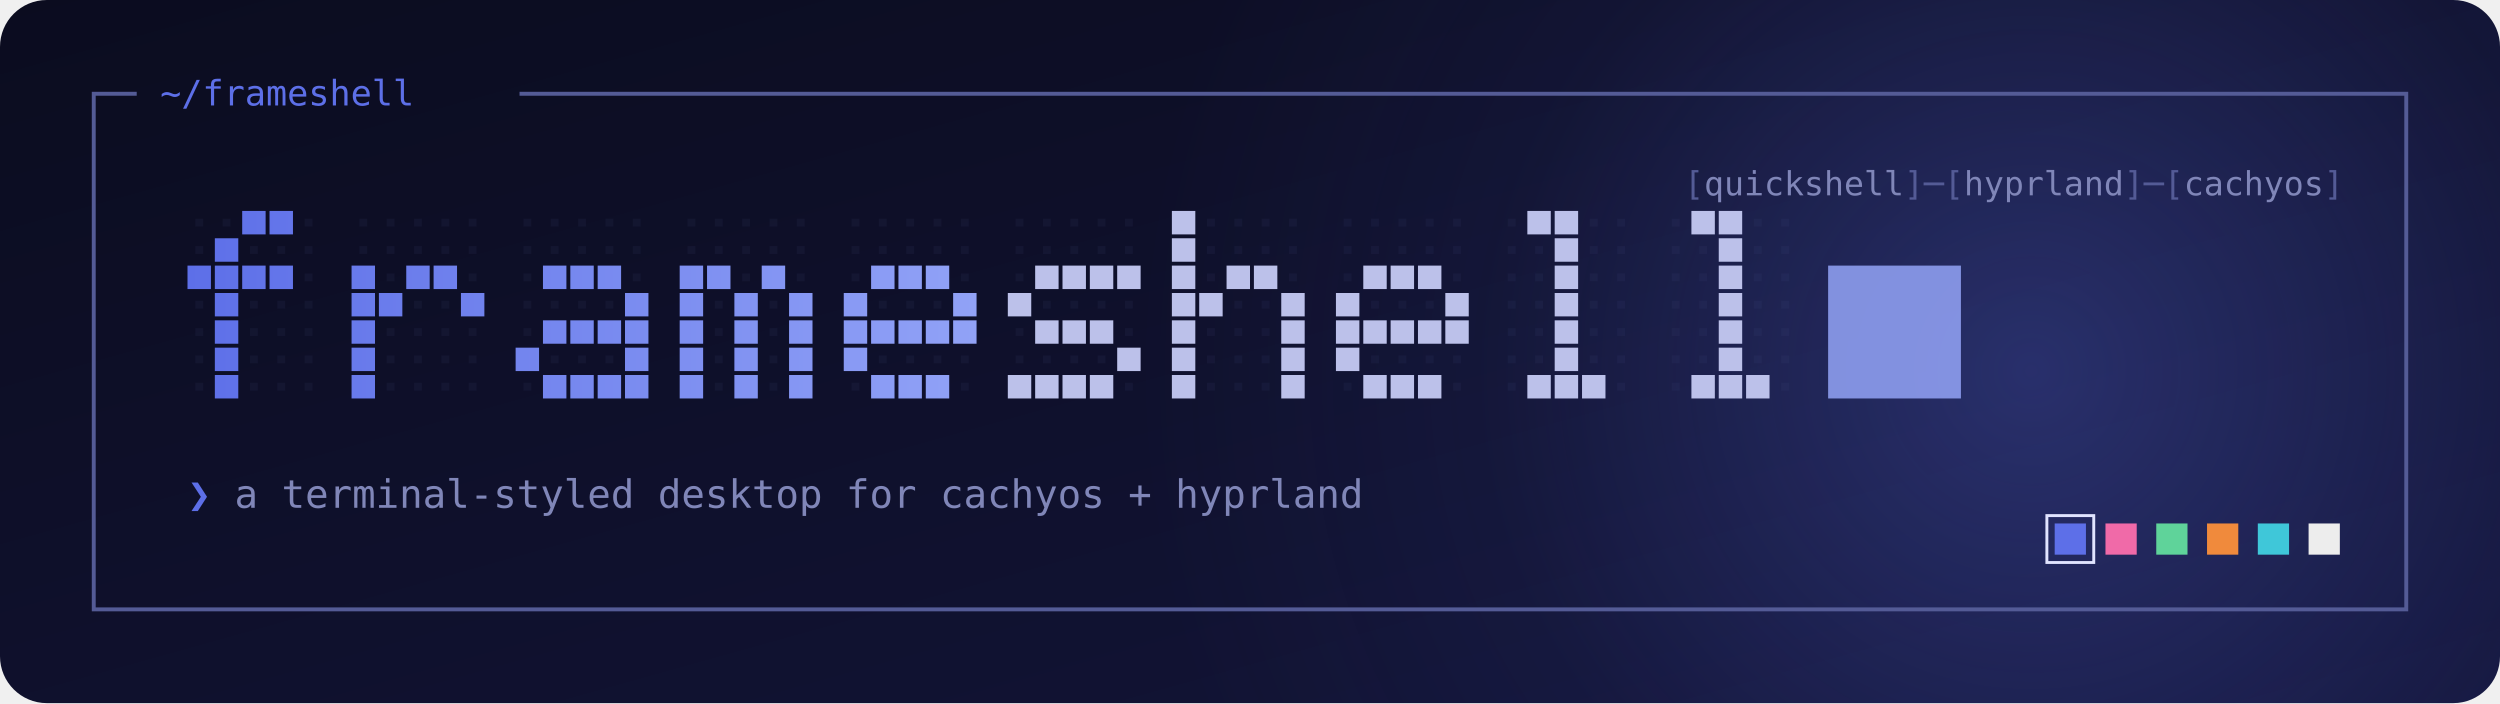
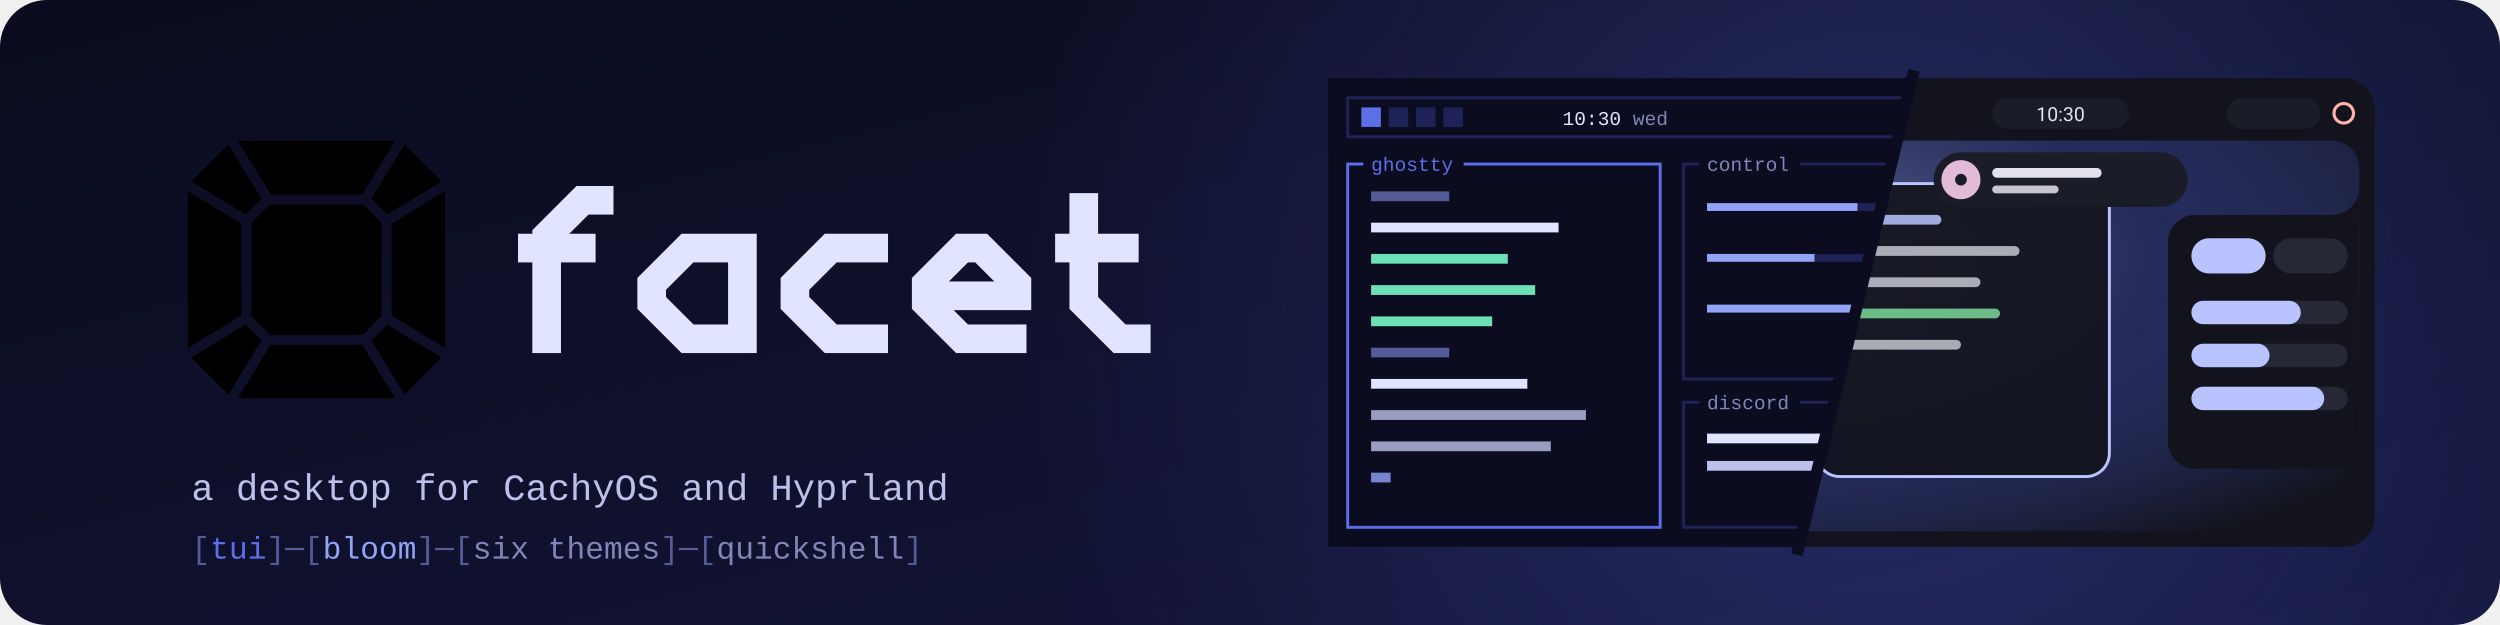
- <svg xmlns="http://www.w3.org/2000/svg" viewBox="0 0 1280 360" width="1280" height="360" role="img" aria-labelledby="t">
-   <style>@keyframes blink{0%,49%{opacity:1}50%,100%{opacity:0}}.cursor{animation:blink 1.1s steps(1) infinite}</style>
+ <svg xmlns="http://www.w3.org/2000/svg" viewBox="0 0 1280 320" width="1280" height="320" role="img" aria-labelledby="t">
+   <style>text{font-family:ui-monospace, 'JetBrains Mono', SFMono-Regular, Menlo, Consolas, 'Liberation Mono', monospace}.sans{font-family:Rubik, ui-sans-serif, system-ui, -apple-system, 'Segoe UI', Roboto, sans-serif}@keyframes m-secondary{0.00%{fill:#93a4f7}14.17%{fill:#93a4f7}16.67%{fill:#f7a8cb}30.83%{fill:#f7a8cb}33.33%{fill:#a3e8c4}47.50%{fill:#a3e8c4}50.00%{fill:#f7bd8a}64.17%{fill:#f7bd8a}66.67%{fill:#93e3ee}80.83%{fill:#93e3ee}83.33%{fill:#a8a8a8}97.50%{fill:#a8a8a8}100%{fill:#93a4f7}}.m-secondary{animation:m-secondary 18s infinite}@keyframes m-primary{0.00%{fill:#5d6fe8}14.17%{fill:#5d6fe8}16.67%{fill:#f06aa8}30.83%{fill:#f06aa8}33.33%{fill:#5fd39a}47.50%{fill:#5fd39a}50.00%{fill:#f08a3c}64.17%{fill:#f08a3c}66.67%{fill:#3fc7d9}80.83%{fill:#3fc7d9}83.33%{fill:#ededed}97.50%{fill:#ededed}100%{fill:#5d6fe8}}.m-primary{animation:m-primary 18s infinite}@keyframes m-shadow{0.00%{fill:#3f4bb8}14.17%{fill:#3f4bb8}16.67%{fill:#a8326e}30.83%{fill:#a8326e}33.33%{fill:#2f7a52}47.50%{fill:#2f7a52}50.00%{fill:#a3501f}64.17%{fill:#a3501f}66.67%{fill:#1f7a8c}80.83%{fill:#1f7a8c}83.33%{fill:#4d4d4d}97.50%{fill:#4d4d4d}100%{fill:#3f4bb8}}.m-shadow{animation:m-shadow 18s infinite}@keyframes m-accent{0.00%{fill:#a48cf2}14.17%{fill:#a48cf2}16.67%{fill:#c79bf2}30.83%{fill:#c79bf2}33.33%{fill:#d8e88a}47.50%{fill:#d8e88a}50.00%{fill:#e8789a}64.17%{fill:#e8789a}66.67%{fill:#7aa2f7}80.83%{fill:#7aa2f7}83.33%{fill:#cfcfcf}97.50%{fill:#cfcfcf}100%{fill:#a48cf2}}.m-accent{animation:m-accent 18s infinite}@keyframes m-text{0.00%{fill:#e1e4ff}14.17%{fill:#e1e4ff}16.67%{fill:#fbe6f0}30.83%{fill:#fbe6f0}33.33%{fill:#e3f5ea}47.50%{fill:#e3f5ea}50.00%{fill:#fbeadc}64.17%{fill:#fbeadc}66.67%{fill:#dff6fa}80.83%{fill:#dff6fa}83.33%{fill:#f5f5f5}97.50%{fill:#f5f5f5}100%{fill:#e1e4ff}}.m-text{animation:m-text 18s infinite}</style>
  <defs>
    <linearGradient id="bg" x1="0" y1="0" x2="1" y2="1">
      <stop offset="0" stop-color="#0b0c1f" />
      <stop offset="1" stop-color="#13153a" />
    </linearGradient>
-     <radialGradient id="gl" cx="1040" cy="190" r="460" gradientUnits="userSpaceOnUse">
-       <stop offset="0" stop-color="#5d6fe8" stop-opacity="0.32" />
-       <stop offset="0.6" stop-color="#5d6fe8" stop-opacity="0.06" />
+     <radialGradient id="gl" cx="960" cy="160" r="440" gradientUnits="userSpaceOnUse">
+       <stop offset="0" stop-color="#5d6fe8" stop-opacity="0.28" />
      <stop offset="1" stop-color="#5d6fe8" stop-opacity="0" />
    </radialGradient>
-     <linearGradient id="wm" x1="96" y1="0" x2="516" y2="0" gradientUnits="userSpaceOnUse">
-       <stop offset="0" stop-color="#5d6fe8" />
-       <stop offset="1" stop-color="#93a4f7" />
-     </linearGradient>
+     <radialGradient id="wall" cx="0.3" cy="0.3" r="0.9">
+       <stop offset="0" stop-color="#b9c3ff" stop-opacity="0.55" />
+       <stop offset="0.55" stop-color="#38449a" stop-opacity="0.5" />
+       <stop offset="1" stop-color="#12131c" />
+     </radialGradient>
    <clipPath id="cl">
-       <rect width="1280" height="360" rx="24" />
+       <rect width="1280" height="320" rx="24" />
    </clipPath>
+     <clipPath id="half-t">
+       <path d="M680 40H980L920 280H680Z" />
+     </clipPath>
+     <clipPath id="half-b">
+       <path d="M980 40H1216V280H920Z" />
+     </clipPath>
+     <mask id="mk" maskUnits="userSpaceOnUse" x="76" y="76" width="360" height="360">
+       <path d="M138 76L374 76L436 138L436 374L374 436L138 436L76 374L76 138Z" fill="#fff" />
+       <path d="M188 158L324 158L354 188L354 324L324 354L188 354L158 324L158 188ZM138 76L188 158M374 76L324 158M436 138L354 188M436 374L354 324M374 436L324 354M138 436L188 354M76 374L158 324M76 138L158 188" fill="none" stroke="#000" stroke-width="14" />
+     </mask>
  </defs>
  <g clip-path="url(#cl)">
-     <rect width="1280" height="360" fill="url(#bg)" />
-     <rect width="1280" height="360" fill="url(#gl)" />
-     <g stroke="#545b96" stroke-width="2" fill="none">
-       <path d="M70 48H48V312H1232V48H266" />
+     <rect width="1280" height="320" fill="url(#bg)" />
+     <rect width="1280" height="320" fill="url(#gl)" />
+     <g transform="translate(96 72) scale(0.3667) translate(-76 -76)">
+       <g mask="url(#mk)">
+         <path d="M138 76L374 76L324 158L188 158Z" class="m-secondary" />
+         <path d="M374 76L436 138L354 188L324 158Z" class="m-secondary" />
+         <path d="M436 138L436 374L354 324L354 188Z" class="m-primary" />
+         <path d="M436 374L374 436L324 354L354 324Z" class="m-shadow" />
+         <path d="M374 436L138 436L188 354L324 354Z" class="m-shadow" />
+         <path d="M138 436L76 374L158 324L188 354Z" class="m-primary" />
+         <path d="M76 374L76 138L158 188L158 324Z" class="m-accent" />
+         <path d="M76 138L138 76L188 158L158 188Z" class="m-text" />
+         <path d="M188 158L324 158L354 188L354 324L324 354L188 354L158 324L158 188Z" class="m-primary" />
+       </g>
    </g>
-     <text x="82" y="54" font-family="JetBrains Mono, ui-monospace, Menlo, Consolas, monospace" font-size="18" fill="#5d6fe8">~/frameshell</text>
-     <text x="1200" y="100" text-anchor="end" font-family="JetBrains Mono, ui-monospace, Menlo, Consolas, monospace" font-size="17" fill="#545b96">[<tspan fill="#8086b8">quickshell</tspan>]─[<tspan fill="#8086b8">hyprland</tspan>]─[<tspan fill="#8086b8">cachyos</tspan>]</text>
-     <rect x="100" y="112" width="4" height="4" fill="#545b96" fill-opacity="0.09" />
-     <rect x="114" y="112" width="4" height="4" fill="#545b96" fill-opacity="0.09" />
-     <rect x="124" y="108" width="12" height="12" fill="url(#wm)" />
-     <rect x="138" y="108" width="12" height="12" fill="url(#wm)" />
-     <rect x="156" y="112" width="4" height="4" fill="#545b96" fill-opacity="0.09" />
-     <rect x="100" y="126" width="4" height="4" fill="#545b96" fill-opacity="0.09" />
-     <rect x="110" y="122" width="12" height="12" fill="url(#wm)" />
-     <rect x="128" y="126" width="4" height="4" fill="#545b96" fill-opacity="0.09" />
-     <rect x="142" y="126" width="4" height="4" fill="#545b96" fill-opacity="0.09" />
-     <rect x="156" y="126" width="4" height="4" fill="#545b96" fill-opacity="0.09" />
-     <rect x="96" y="136" width="12" height="12" fill="url(#wm)" />
-     <rect x="110" y="136" width="12" height="12" fill="url(#wm)" />
-     <rect x="124" y="136" width="12" height="12" fill="url(#wm)" />
-     <rect x="138" y="136" width="12" height="12" fill="url(#wm)" />
-     <rect x="156" y="140" width="4" height="4" fill="#545b96" fill-opacity="0.09" />
-     <rect x="100" y="154" width="4" height="4" fill="#545b96" fill-opacity="0.09" />
-     <rect x="110" y="150" width="12" height="12" fill="url(#wm)" />
-     <rect x="128" y="154" width="4" height="4" fill="#545b96" fill-opacity="0.09" />
-     <rect x="142" y="154" width="4" height="4" fill="#545b96" fill-opacity="0.09" />
-     <rect x="156" y="154" width="4" height="4" fill="#545b96" fill-opacity="0.09" />
-     <rect x="100" y="168" width="4" height="4" fill="#545b96" fill-opacity="0.09" />
-     <rect x="110" y="164" width="12" height="12" fill="url(#wm)" />
-     <rect x="128" y="168" width="4" height="4" fill="#545b96" fill-opacity="0.09" />
-     <rect x="142" y="168" width="4" height="4" fill="#545b96" fill-opacity="0.09" />
-     <rect x="156" y="168" width="4" height="4" fill="#545b96" fill-opacity="0.09" />
-     <rect x="100" y="182" width="4" height="4" fill="#545b96" fill-opacity="0.09" />
-     <rect x="110" y="178" width="12" height="12" fill="url(#wm)" />
-     <rect x="128" y="182" width="4" height="4" fill="#545b96" fill-opacity="0.09" />
-     <rect x="142" y="182" width="4" height="4" fill="#545b96" fill-opacity="0.09" />
-     <rect x="156" y="182" width="4" height="4" fill="#545b96" fill-opacity="0.09" />
-     <rect x="100" y="196" width="4" height="4" fill="#545b96" fill-opacity="0.09" />
-     <rect x="110" y="192" width="12" height="12" fill="url(#wm)" />
-     <rect x="128" y="196" width="4" height="4" fill="#545b96" fill-opacity="0.09" />
-     <rect x="142" y="196" width="4" height="4" fill="#545b96" fill-opacity="0.09" />
-     <rect x="156" y="196" width="4" height="4" fill="#545b96" fill-opacity="0.09" />
-     <rect x="184" y="112" width="4" height="4" fill="#545b96" fill-opacity="0.09" />
-     <rect x="198" y="112" width="4" height="4" fill="#545b96" fill-opacity="0.09" />
-     <rect x="212" y="112" width="4" height="4" fill="#545b96" fill-opacity="0.09" />
-     <rect x="226" y="112" width="4" height="4" fill="#545b96" fill-opacity="0.09" />
-     <rect x="240" y="112" width="4" height="4" fill="#545b96" fill-opacity="0.09" />
-     <rect x="184" y="126" width="4" height="4" fill="#545b96" fill-opacity="0.09" />
-     <rect x="198" y="126" width="4" height="4" fill="#545b96" fill-opacity="0.09" />
-     <rect x="212" y="126" width="4" height="4" fill="#545b96" fill-opacity="0.09" />
-     <rect x="226" y="126" width="4" height="4" fill="#545b96" fill-opacity="0.09" />
-     <rect x="240" y="126" width="4" height="4" fill="#545b96" fill-opacity="0.09" />
-     <rect x="180" y="136" width="12" height="12" fill="url(#wm)" />
-     <rect x="198" y="140" width="4" height="4" fill="#545b96" fill-opacity="0.09" />
-     <rect x="208" y="136" width="12" height="12" fill="url(#wm)" />
-     <rect x="222" y="136" width="12" height="12" fill="url(#wm)" />
-     <rect x="240" y="140" width="4" height="4" fill="#545b96" fill-opacity="0.09" />
-     <rect x="180" y="150" width="12" height="12" fill="url(#wm)" />
-     <rect x="194" y="150" width="12" height="12" fill="url(#wm)" />
-     <rect x="212" y="154" width="4" height="4" fill="#545b96" fill-opacity="0.09" />
-     <rect x="226" y="154" width="4" height="4" fill="#545b96" fill-opacity="0.09" />
-     <rect x="236" y="150" width="12" height="12" fill="url(#wm)" />
-     <rect x="180" y="164" width="12" height="12" fill="url(#wm)" />
-     <rect x="198" y="168" width="4" height="4" fill="#545b96" fill-opacity="0.09" />
-     <rect x="212" y="168" width="4" height="4" fill="#545b96" fill-opacity="0.09" />
-     <rect x="226" y="168" width="4" height="4" fill="#545b96" fill-opacity="0.09" />
-     <rect x="240" y="168" width="4" height="4" fill="#545b96" fill-opacity="0.09" />
-     <rect x="180" y="178" width="12" height="12" fill="url(#wm)" />
-     <rect x="198" y="182" width="4" height="4" fill="#545b96" fill-opacity="0.09" />
-     <rect x="212" y="182" width="4" height="4" fill="#545b96" fill-opacity="0.09" />
-     <rect x="226" y="182" width="4" height="4" fill="#545b96" fill-opacity="0.09" />
-     <rect x="240" y="182" width="4" height="4" fill="#545b96" fill-opacity="0.09" />
-     <rect x="180" y="192" width="12" height="12" fill="url(#wm)" />
-     <rect x="198" y="196" width="4" height="4" fill="#545b96" fill-opacity="0.09" />
-     <rect x="212" y="196" width="4" height="4" fill="#545b96" fill-opacity="0.09" />
-     <rect x="226" y="196" width="4" height="4" fill="#545b96" fill-opacity="0.09" />
-     <rect x="240" y="196" width="4" height="4" fill="#545b96" fill-opacity="0.09" />
-     <rect x="268" y="112" width="4" height="4" fill="#545b96" fill-opacity="0.09" />
-     <rect x="282" y="112" width="4" height="4" fill="#545b96" fill-opacity="0.09" />
-     <rect x="296" y="112" width="4" height="4" fill="#545b96" fill-opacity="0.09" />
-     <rect x="310" y="112" width="4" height="4" fill="#545b96" fill-opacity="0.09" />
-     <rect x="324" y="112" width="4" height="4" fill="#545b96" fill-opacity="0.09" />
-     <rect x="268" y="126" width="4" height="4" fill="#545b96" fill-opacity="0.09" />
-     <rect x="282" y="126" width="4" height="4" fill="#545b96" fill-opacity="0.09" />
-     <rect x="296" y="126" width="4" height="4" fill="#545b96" fill-opacity="0.09" />
-     <rect x="310" y="126" width="4" height="4" fill="#545b96" fill-opacity="0.09" />
-     <rect x="324" y="126" width="4" height="4" fill="#545b96" fill-opacity="0.09" />
-     <rect x="268" y="140" width="4" height="4" fill="#545b96" fill-opacity="0.09" />
-     <rect x="278" y="136" width="12" height="12" fill="url(#wm)" />
-     <rect x="292" y="136" width="12" height="12" fill="url(#wm)" />
-     <rect x="306" y="136" width="12" height="12" fill="url(#wm)" />
-     <rect x="324" y="140" width="4" height="4" fill="#545b96" fill-opacity="0.09" />
-     <rect x="268" y="154" width="4" height="4" fill="#545b96" fill-opacity="0.09" />
-     <rect x="282" y="154" width="4" height="4" fill="#545b96" fill-opacity="0.09" />
-     <rect x="296" y="154" width="4" height="4" fill="#545b96" fill-opacity="0.09" />
-     <rect x="310" y="154" width="4" height="4" fill="#545b96" fill-opacity="0.09" />
-     <rect x="320" y="150" width="12" height="12" fill="url(#wm)" />
-     <rect x="268" y="168" width="4" height="4" fill="#545b96" fill-opacity="0.09" />
-     <rect x="278" y="164" width="12" height="12" fill="url(#wm)" />
-     <rect x="292" y="164" width="12" height="12" fill="url(#wm)" />
-     <rect x="306" y="164" width="12" height="12" fill="url(#wm)" />
-     <rect x="320" y="164" width="12" height="12" fill="url(#wm)" />
-     <rect x="264" y="178" width="12" height="12" fill="url(#wm)" />
-     <rect x="282" y="182" width="4" height="4" fill="#545b96" fill-opacity="0.09" />
-     <rect x="296" y="182" width="4" height="4" fill="#545b96" fill-opacity="0.09" />
-     <rect x="310" y="182" width="4" height="4" fill="#545b96" fill-opacity="0.09" />
-     <rect x="320" y="178" width="12" height="12" fill="url(#wm)" />
-     <rect x="268" y="196" width="4" height="4" fill="#545b96" fill-opacity="0.09" />
-     <rect x="278" y="192" width="12" height="12" fill="url(#wm)" />
-     <rect x="292" y="192" width="12" height="12" fill="url(#wm)" />
-     <rect x="306" y="192" width="12" height="12" fill="url(#wm)" />
-     <rect x="320" y="192" width="12" height="12" fill="url(#wm)" />
-     <rect x="352" y="112" width="4" height="4" fill="#545b96" fill-opacity="0.09" />
-     <rect x="366" y="112" width="4" height="4" fill="#545b96" fill-opacity="0.09" />
-     <rect x="380" y="112" width="4" height="4" fill="#545b96" fill-opacity="0.09" />
-     <rect x="394" y="112" width="4" height="4" fill="#545b96" fill-opacity="0.09" />
-     <rect x="408" y="112" width="4" height="4" fill="#545b96" fill-opacity="0.09" />
-     <rect x="352" y="126" width="4" height="4" fill="#545b96" fill-opacity="0.09" />
-     <rect x="366" y="126" width="4" height="4" fill="#545b96" fill-opacity="0.09" />
-     <rect x="380" y="126" width="4" height="4" fill="#545b96" fill-opacity="0.09" />
-     <rect x="394" y="126" width="4" height="4" fill="#545b96" fill-opacity="0.09" />
-     <rect x="408" y="126" width="4" height="4" fill="#545b96" fill-opacity="0.09" />
-     <rect x="348" y="136" width="12" height="12" fill="url(#wm)" />
-     <rect x="362" y="136" width="12" height="12" fill="url(#wm)" />
-     <rect x="380" y="140" width="4" height="4" fill="#545b96" fill-opacity="0.09" />
-     <rect x="390" y="136" width="12" height="12" fill="url(#wm)" />
-     <rect x="408" y="140" width="4" height="4" fill="#545b96" fill-opacity="0.09" />
-     <rect x="348" y="150" width="12" height="12" fill="url(#wm)" />
-     <rect x="366" y="154" width="4" height="4" fill="#545b96" fill-opacity="0.09" />
-     <rect x="376" y="150" width="12" height="12" fill="url(#wm)" />
-     <rect x="394" y="154" width="4" height="4" fill="#545b96" fill-opacity="0.09" />
-     <rect x="404" y="150" width="12" height="12" fill="url(#wm)" />
-     <rect x="348" y="164" width="12" height="12" fill="url(#wm)" />
-     <rect x="366" y="168" width="4" height="4" fill="#545b96" fill-opacity="0.09" />
-     <rect x="376" y="164" width="12" height="12" fill="url(#wm)" />
-     <rect x="394" y="168" width="4" height="4" fill="#545b96" fill-opacity="0.09" />
-     <rect x="404" y="164" width="12" height="12" fill="url(#wm)" />
-     <rect x="348" y="178" width="12" height="12" fill="url(#wm)" />
-     <rect x="366" y="182" width="4" height="4" fill="#545b96" fill-opacity="0.09" />
-     <rect x="376" y="178" width="12" height="12" fill="url(#wm)" />
-     <rect x="394" y="182" width="4" height="4" fill="#545b96" fill-opacity="0.09" />
-     <rect x="404" y="178" width="12" height="12" fill="url(#wm)" />
-     <rect x="348" y="192" width="12" height="12" fill="url(#wm)" />
-     <rect x="366" y="196" width="4" height="4" fill="#545b96" fill-opacity="0.09" />
-     <rect x="376" y="192" width="12" height="12" fill="url(#wm)" />
-     <rect x="394" y="196" width="4" height="4" fill="#545b96" fill-opacity="0.09" />
-     <rect x="404" y="192" width="12" height="12" fill="url(#wm)" />
-     <rect x="436" y="112" width="4" height="4" fill="#545b96" fill-opacity="0.09" />
-     <rect x="450" y="112" width="4" height="4" fill="#545b96" fill-opacity="0.09" />
-     <rect x="464" y="112" width="4" height="4" fill="#545b96" fill-opacity="0.09" />
-     <rect x="478" y="112" width="4" height="4" fill="#545b96" fill-opacity="0.09" />
-     <rect x="492" y="112" width="4" height="4" fill="#545b96" fill-opacity="0.09" />
-     <rect x="436" y="126" width="4" height="4" fill="#545b96" fill-opacity="0.09" />
-     <rect x="450" y="126" width="4" height="4" fill="#545b96" fill-opacity="0.09" />
-     <rect x="464" y="126" width="4" height="4" fill="#545b96" fill-opacity="0.09" />
-     <rect x="478" y="126" width="4" height="4" fill="#545b96" fill-opacity="0.09" />
-     <rect x="492" y="126" width="4" height="4" fill="#545b96" fill-opacity="0.09" />
-     <rect x="436" y="140" width="4" height="4" fill="#545b96" fill-opacity="0.09" />
-     <rect x="446" y="136" width="12" height="12" fill="url(#wm)" />
-     <rect x="460" y="136" width="12" height="12" fill="url(#wm)" />
-     <rect x="474" y="136" width="12" height="12" fill="url(#wm)" />
-     <rect x="492" y="140" width="4" height="4" fill="#545b96" fill-opacity="0.09" />
-     <rect x="432" y="150" width="12" height="12" fill="url(#wm)" />
-     <rect x="450" y="154" width="4" height="4" fill="#545b96" fill-opacity="0.09" />
-     <rect x="464" y="154" width="4" height="4" fill="#545b96" fill-opacity="0.09" />
-     <rect x="478" y="154" width="4" height="4" fill="#545b96" fill-opacity="0.09" />
-     <rect x="488" y="150" width="12" height="12" fill="url(#wm)" />
-     <rect x="432" y="164" width="12" height="12" fill="url(#wm)" />
-     <rect x="446" y="164" width="12" height="12" fill="url(#wm)" />
-     <rect x="460" y="164" width="12" height="12" fill="url(#wm)" />
-     <rect x="474" y="164" width="12" height="12" fill="url(#wm)" />
-     <rect x="488" y="164" width="12" height="12" fill="url(#wm)" />
-     <rect x="432" y="178" width="12" height="12" fill="url(#wm)" />
-     <rect x="450" y="182" width="4" height="4" fill="#545b96" fill-opacity="0.09" />
-     <rect x="464" y="182" width="4" height="4" fill="#545b96" fill-opacity="0.09" />
-     <rect x="478" y="182" width="4" height="4" fill="#545b96" fill-opacity="0.09" />
-     <rect x="492" y="182" width="4" height="4" fill="#545b96" fill-opacity="0.09" />
-     <rect x="436" y="196" width="4" height="4" fill="#545b96" fill-opacity="0.09" />
-     <rect x="446" y="192" width="12" height="12" fill="url(#wm)" />
-     <rect x="460" y="192" width="12" height="12" fill="url(#wm)" />
-     <rect x="474" y="192" width="12" height="12" fill="url(#wm)" />
-     <rect x="492" y="196" width="4" height="4" fill="#545b96" fill-opacity="0.09" />
-     <rect x="520" y="112" width="4" height="4" fill="#545b96" fill-opacity="0.09" />
-     <rect x="534" y="112" width="4" height="4" fill="#545b96" fill-opacity="0.09" />
-     <rect x="548" y="112" width="4" height="4" fill="#545b96" fill-opacity="0.09" />
-     <rect x="562" y="112" width="4" height="4" fill="#545b96" fill-opacity="0.09" />
-     <rect x="576" y="112" width="4" height="4" fill="#545b96" fill-opacity="0.09" />
-     <rect x="520" y="126" width="4" height="4" fill="#545b96" fill-opacity="0.09" />
-     <rect x="534" y="126" width="4" height="4" fill="#545b96" fill-opacity="0.09" />
-     <rect x="548" y="126" width="4" height="4" fill="#545b96" fill-opacity="0.09" />
-     <rect x="562" y="126" width="4" height="4" fill="#545b96" fill-opacity="0.09" />
-     <rect x="576" y="126" width="4" height="4" fill="#545b96" fill-opacity="0.09" />
-     <rect x="520" y="140" width="4" height="4" fill="#545b96" fill-opacity="0.09" />
-     <rect x="530" y="136" width="12" height="12" fill="#bcc1ea" />
-     <rect x="544" y="136" width="12" height="12" fill="#bcc1ea" />
-     <rect x="558" y="136" width="12" height="12" fill="#bcc1ea" />
-     <rect x="572" y="136" width="12" height="12" fill="#bcc1ea" />
-     <rect x="516" y="150" width="12" height="12" fill="#bcc1ea" />
-     <rect x="534" y="154" width="4" height="4" fill="#545b96" fill-opacity="0.09" />
-     <rect x="548" y="154" width="4" height="4" fill="#545b96" fill-opacity="0.09" />
-     <rect x="562" y="154" width="4" height="4" fill="#545b96" fill-opacity="0.09" />
-     <rect x="576" y="154" width="4" height="4" fill="#545b96" fill-opacity="0.09" />
-     <rect x="520" y="168" width="4" height="4" fill="#545b96" fill-opacity="0.09" />
-     <rect x="530" y="164" width="12" height="12" fill="#bcc1ea" />
-     <rect x="544" y="164" width="12" height="12" fill="#bcc1ea" />
-     <rect x="558" y="164" width="12" height="12" fill="#bcc1ea" />
-     <rect x="576" y="168" width="4" height="4" fill="#545b96" fill-opacity="0.09" />
-     <rect x="520" y="182" width="4" height="4" fill="#545b96" fill-opacity="0.09" />
-     <rect x="534" y="182" width="4" height="4" fill="#545b96" fill-opacity="0.09" />
-     <rect x="548" y="182" width="4" height="4" fill="#545b96" fill-opacity="0.09" />
-     <rect x="562" y="182" width="4" height="4" fill="#545b96" fill-opacity="0.09" />
-     <rect x="572" y="178" width="12" height="12" fill="#bcc1ea" />
-     <rect x="516" y="192" width="12" height="12" fill="#bcc1ea" />
-     <rect x="530" y="192" width="12" height="12" fill="#bcc1ea" />
-     <rect x="544" y="192" width="12" height="12" fill="#bcc1ea" />
-     <rect x="558" y="192" width="12" height="12" fill="#bcc1ea" />
-     <rect x="576" y="196" width="4" height="4" fill="#545b96" fill-opacity="0.09" />
-     <rect x="600" y="108" width="12" height="12" fill="#bcc1ea" />
-     <rect x="618" y="112" width="4" height="4" fill="#545b96" fill-opacity="0.09" />
-     <rect x="632" y="112" width="4" height="4" fill="#545b96" fill-opacity="0.09" />
-     <rect x="646" y="112" width="4" height="4" fill="#545b96" fill-opacity="0.09" />
-     <rect x="660" y="112" width="4" height="4" fill="#545b96" fill-opacity="0.09" />
-     <rect x="600" y="122" width="12" height="12" fill="#bcc1ea" />
-     <rect x="618" y="126" width="4" height="4" fill="#545b96" fill-opacity="0.09" />
-     <rect x="632" y="126" width="4" height="4" fill="#545b96" fill-opacity="0.09" />
-     <rect x="646" y="126" width="4" height="4" fill="#545b96" fill-opacity="0.09" />
-     <rect x="660" y="126" width="4" height="4" fill="#545b96" fill-opacity="0.09" />
-     <rect x="600" y="136" width="12" height="12" fill="#bcc1ea" />
-     <rect x="618" y="140" width="4" height="4" fill="#545b96" fill-opacity="0.09" />
-     <rect x="628" y="136" width="12" height="12" fill="#bcc1ea" />
-     <rect x="642" y="136" width="12" height="12" fill="#bcc1ea" />
-     <rect x="660" y="140" width="4" height="4" fill="#545b96" fill-opacity="0.09" />
-     <rect x="600" y="150" width="12" height="12" fill="#bcc1ea" />
-     <rect x="614" y="150" width="12" height="12" fill="#bcc1ea" />
-     <rect x="632" y="154" width="4" height="4" fill="#545b96" fill-opacity="0.09" />
-     <rect x="646" y="154" width="4" height="4" fill="#545b96" fill-opacity="0.09" />
-     <rect x="656" y="150" width="12" height="12" fill="#bcc1ea" />
-     <rect x="600" y="164" width="12" height="12" fill="#bcc1ea" />
-     <rect x="618" y="168" width="4" height="4" fill="#545b96" fill-opacity="0.09" />
-     <rect x="632" y="168" width="4" height="4" fill="#545b96" fill-opacity="0.09" />
-     <rect x="646" y="168" width="4" height="4" fill="#545b96" fill-opacity="0.09" />
-     <rect x="656" y="164" width="12" height="12" fill="#bcc1ea" />
-     <rect x="600" y="178" width="12" height="12" fill="#bcc1ea" />
-     <rect x="618" y="182" width="4" height="4" fill="#545b96" fill-opacity="0.09" />
-     <rect x="632" y="182" width="4" height="4" fill="#545b96" fill-opacity="0.09" />
-     <rect x="646" y="182" width="4" height="4" fill="#545b96" fill-opacity="0.09" />
-     <rect x="656" y="178" width="12" height="12" fill="#bcc1ea" />
-     <rect x="600" y="192" width="12" height="12" fill="#bcc1ea" />
-     <rect x="618" y="196" width="4" height="4" fill="#545b96" fill-opacity="0.09" />
-     <rect x="632" y="196" width="4" height="4" fill="#545b96" fill-opacity="0.09" />
-     <rect x="646" y="196" width="4" height="4" fill="#545b96" fill-opacity="0.09" />
-     <rect x="656" y="192" width="12" height="12" fill="#bcc1ea" />
-     <rect x="688" y="112" width="4" height="4" fill="#545b96" fill-opacity="0.09" />
-     <rect x="702" y="112" width="4" height="4" fill="#545b96" fill-opacity="0.09" />
-     <rect x="716" y="112" width="4" height="4" fill="#545b96" fill-opacity="0.09" />
-     <rect x="730" y="112" width="4" height="4" fill="#545b96" fill-opacity="0.09" />
-     <rect x="744" y="112" width="4" height="4" fill="#545b96" fill-opacity="0.09" />
-     <rect x="688" y="126" width="4" height="4" fill="#545b96" fill-opacity="0.09" />
-     <rect x="702" y="126" width="4" height="4" fill="#545b96" fill-opacity="0.09" />
-     <rect x="716" y="126" width="4" height="4" fill="#545b96" fill-opacity="0.09" />
-     <rect x="730" y="126" width="4" height="4" fill="#545b96" fill-opacity="0.09" />
-     <rect x="744" y="126" width="4" height="4" fill="#545b96" fill-opacity="0.09" />
-     <rect x="688" y="140" width="4" height="4" fill="#545b96" fill-opacity="0.09" />
-     <rect x="698" y="136" width="12" height="12" fill="#bcc1ea" />
-     <rect x="712" y="136" width="12" height="12" fill="#bcc1ea" />
-     <rect x="726" y="136" width="12" height="12" fill="#bcc1ea" />
-     <rect x="744" y="140" width="4" height="4" fill="#545b96" fill-opacity="0.09" />
-     <rect x="684" y="150" width="12" height="12" fill="#bcc1ea" />
-     <rect x="702" y="154" width="4" height="4" fill="#545b96" fill-opacity="0.09" />
-     <rect x="716" y="154" width="4" height="4" fill="#545b96" fill-opacity="0.09" />
-     <rect x="730" y="154" width="4" height="4" fill="#545b96" fill-opacity="0.09" />
-     <rect x="740" y="150" width="12" height="12" fill="#bcc1ea" />
-     <rect x="684" y="164" width="12" height="12" fill="#bcc1ea" />
-     <rect x="698" y="164" width="12" height="12" fill="#bcc1ea" />
-     <rect x="712" y="164" width="12" height="12" fill="#bcc1ea" />
-     <rect x="726" y="164" width="12" height="12" fill="#bcc1ea" />
-     <rect x="740" y="164" width="12" height="12" fill="#bcc1ea" />
-     <rect x="684" y="178" width="12" height="12" fill="#bcc1ea" />
-     <rect x="702" y="182" width="4" height="4" fill="#545b96" fill-opacity="0.09" />
-     <rect x="716" y="182" width="4" height="4" fill="#545b96" fill-opacity="0.09" />
-     <rect x="730" y="182" width="4" height="4" fill="#545b96" fill-opacity="0.09" />
-     <rect x="744" y="182" width="4" height="4" fill="#545b96" fill-opacity="0.09" />
-     <rect x="688" y="196" width="4" height="4" fill="#545b96" fill-opacity="0.09" />
-     <rect x="698" y="192" width="12" height="12" fill="#bcc1ea" />
-     <rect x="712" y="192" width="12" height="12" fill="#bcc1ea" />
-     <rect x="726" y="192" width="12" height="12" fill="#bcc1ea" />
-     <rect x="744" y="196" width="4" height="4" fill="#545b96" fill-opacity="0.09" />
-     <rect x="772" y="112" width="4" height="4" fill="#545b96" fill-opacity="0.09" />
-     <rect x="782" y="108" width="12" height="12" fill="#bcc1ea" />
-     <rect x="796" y="108" width="12" height="12" fill="#bcc1ea" />
-     <rect x="814" y="112" width="4" height="4" fill="#545b96" fill-opacity="0.09" />
-     <rect x="828" y="112" width="4" height="4" fill="#545b96" fill-opacity="0.09" />
-     <rect x="772" y="126" width="4" height="4" fill="#545b96" fill-opacity="0.09" />
-     <rect x="786" y="126" width="4" height="4" fill="#545b96" fill-opacity="0.09" />
-     <rect x="796" y="122" width="12" height="12" fill="#bcc1ea" />
-     <rect x="814" y="126" width="4" height="4" fill="#545b96" fill-opacity="0.09" />
-     <rect x="828" y="126" width="4" height="4" fill="#545b96" fill-opacity="0.09" />
-     <rect x="772" y="140" width="4" height="4" fill="#545b96" fill-opacity="0.09" />
-     <rect x="786" y="140" width="4" height="4" fill="#545b96" fill-opacity="0.09" />
-     <rect x="796" y="136" width="12" height="12" fill="#bcc1ea" />
-     <rect x="814" y="140" width="4" height="4" fill="#545b96" fill-opacity="0.09" />
-     <rect x="828" y="140" width="4" height="4" fill="#545b96" fill-opacity="0.09" />
-     <rect x="772" y="154" width="4" height="4" fill="#545b96" fill-opacity="0.09" />
-     <rect x="786" y="154" width="4" height="4" fill="#545b96" fill-opacity="0.09" />
-     <rect x="796" y="150" width="12" height="12" fill="#bcc1ea" />
-     <rect x="814" y="154" width="4" height="4" fill="#545b96" fill-opacity="0.09" />
-     <rect x="828" y="154" width="4" height="4" fill="#545b96" fill-opacity="0.09" />
-     <rect x="772" y="168" width="4" height="4" fill="#545b96" fill-opacity="0.09" />
-     <rect x="786" y="168" width="4" height="4" fill="#545b96" fill-opacity="0.09" />
-     <rect x="796" y="164" width="12" height="12" fill="#bcc1ea" />
-     <rect x="814" y="168" width="4" height="4" fill="#545b96" fill-opacity="0.09" />
-     <rect x="828" y="168" width="4" height="4" fill="#545b96" fill-opacity="0.09" />
-     <rect x="772" y="182" width="4" height="4" fill="#545b96" fill-opacity="0.09" />
-     <rect x="786" y="182" width="4" height="4" fill="#545b96" fill-opacity="0.09" />
-     <rect x="796" y="178" width="12" height="12" fill="#bcc1ea" />
-     <rect x="814" y="182" width="4" height="4" fill="#545b96" fill-opacity="0.09" />
-     <rect x="828" y="182" width="4" height="4" fill="#545b96" fill-opacity="0.09" />
-     <rect x="772" y="196" width="4" height="4" fill="#545b96" fill-opacity="0.09" />
-     <rect x="782" y="192" width="12" height="12" fill="#bcc1ea" />
-     <rect x="796" y="192" width="12" height="12" fill="#bcc1ea" />
-     <rect x="810" y="192" width="12" height="12" fill="#bcc1ea" />
-     <rect x="828" y="196" width="4" height="4" fill="#545b96" fill-opacity="0.09" />
-     <rect x="856" y="112" width="4" height="4" fill="#545b96" fill-opacity="0.09" />
-     <rect x="866" y="108" width="12" height="12" fill="#bcc1ea" />
-     <rect x="880" y="108" width="12" height="12" fill="#bcc1ea" />
-     <rect x="898" y="112" width="4" height="4" fill="#545b96" fill-opacity="0.09" />
-     <rect x="912" y="112" width="4" height="4" fill="#545b96" fill-opacity="0.09" />
-     <rect x="856" y="126" width="4" height="4" fill="#545b96" fill-opacity="0.09" />
-     <rect x="870" y="126" width="4" height="4" fill="#545b96" fill-opacity="0.09" />
-     <rect x="880" y="122" width="12" height="12" fill="#bcc1ea" />
-     <rect x="898" y="126" width="4" height="4" fill="#545b96" fill-opacity="0.09" />
-     <rect x="912" y="126" width="4" height="4" fill="#545b96" fill-opacity="0.09" />
-     <rect x="856" y="140" width="4" height="4" fill="#545b96" fill-opacity="0.09" />
-     <rect x="870" y="140" width="4" height="4" fill="#545b96" fill-opacity="0.09" />
-     <rect x="880" y="136" width="12" height="12" fill="#bcc1ea" />
-     <rect x="898" y="140" width="4" height="4" fill="#545b96" fill-opacity="0.09" />
-     <rect x="912" y="140" width="4" height="4" fill="#545b96" fill-opacity="0.09" />
-     <rect x="856" y="154" width="4" height="4" fill="#545b96" fill-opacity="0.09" />
-     <rect x="870" y="154" width="4" height="4" fill="#545b96" fill-opacity="0.09" />
-     <rect x="880" y="150" width="12" height="12" fill="#bcc1ea" />
-     <rect x="898" y="154" width="4" height="4" fill="#545b96" fill-opacity="0.09" />
-     <rect x="912" y="154" width="4" height="4" fill="#545b96" fill-opacity="0.09" />
-     <rect x="856" y="168" width="4" height="4" fill="#545b96" fill-opacity="0.09" />
-     <rect x="870" y="168" width="4" height="4" fill="#545b96" fill-opacity="0.09" />
-     <rect x="880" y="164" width="12" height="12" fill="#bcc1ea" />
-     <rect x="898" y="168" width="4" height="4" fill="#545b96" fill-opacity="0.09" />
-     <rect x="912" y="168" width="4" height="4" fill="#545b96" fill-opacity="0.09" />
-     <rect x="856" y="182" width="4" height="4" fill="#545b96" fill-opacity="0.09" />
-     <rect x="870" y="182" width="4" height="4" fill="#545b96" fill-opacity="0.09" />
-     <rect x="880" y="178" width="12" height="12" fill="#bcc1ea" />
-     <rect x="898" y="182" width="4" height="4" fill="#545b96" fill-opacity="0.09" />
-     <rect x="912" y="182" width="4" height="4" fill="#545b96" fill-opacity="0.09" />
-     <rect x="856" y="196" width="4" height="4" fill="#545b96" fill-opacity="0.09" />
-     <rect x="866" y="192" width="12" height="12" fill="#bcc1ea" />
-     <rect x="880" y="192" width="12" height="12" fill="#bcc1ea" />
-     <rect x="894" y="192" width="12" height="12" fill="#bcc1ea" />
-     <rect x="912" y="196" width="4" height="4" fill="#545b96" fill-opacity="0.09" />
-     <rect class="cursor" x="936" y="136" width="68" height="68" fill="#93a4f7" fill-opacity="0.85" />
-     <text x="96" y="260" font-family="JetBrains Mono, ui-monospace, Menlo, Consolas, monospace" font-size="20" fill="#8086b8">
-       <tspan fill="#5d6fe8">❯</tspan> a terminal-styled desktop for cachyos + hyprland</text>
-     <rect x="1052" y="268" width="16" height="16" fill="#5d6fe8" />
-     <rect x="1048" y="264" width="24" height="24" fill="none" stroke="#e1e4ff" stroke-width="1.5" />
-     <rect x="1078" y="268" width="16" height="16" fill="#f06aa8" />
-     <rect x="1104" y="268" width="16" height="16" fill="#5fd39a" />
-     <rect x="1130" y="268" width="16" height="16" fill="#f08a3c" />
-     <rect x="1156" y="268" width="16" height="16" fill="#3fc7d9" />
-     <rect x="1182" y="268" width="16" height="16" fill="#ededed" />
+     <path d="M2.4 14L2.4 4.2L5.4 1.2L8 1.2M0 5.2L6.5 5.2M18.8 4L18.8 14M18.8 5.2L14.2 5.2L11.2 8.2L11.2 9.8L14.2 12.8L18.8 12.8M31 5.2L26.2 5.2L23.2 8.2L23.2 9.8L26.2 12.8L31 12.8M34.2 9.2L41.8 9.2L41.8 8.2L38.8 5.2L37.2 5.2L34.2 8.2L34.2 9.8L37.2 12.8L42.6 12.8M47.4 0.6L47.4 9.8L50.4 12.8L53 12.8M45 5.2L52 5.2" transform="translate(264 94) scale(6.1111) translate(0.2 0.2)" fill="none" stroke="#e1e4ff" stroke-width="2.4" />
+     <text x="98" y="256" font-size="19" fill="#bcc1ea">a desktop for CachyOS and Hyprland</text>
+     <text x="98" y="286" font-size="16" fill="#545b96">[<tspan fill="#5d6fe8">tui</tspan>]─[<tspan fill="#93a4f7">bloom</tspan>]─[<tspan fill="#8086b8">six themes</tspan>]─[<tspan fill="#8086b8">quickshell</tspan>]</text>
+     <g clip-path="url(#half-t)">
+       <rect x="680" y="40" width="300" height="240" fill="#0b0c1f" />
+       <rect x="690" y="50" width="520" height="20" fill="none" stroke="#1e2256" stroke-width="1.5" />
+       <rect x="697" y="55" width="10" height="10" fill="#5d6fe8" />
+       <rect x="711" y="55" width="10" height="10" fill="#1e2256" />
+       <rect x="725" y="55" width="10" height="10" fill="#1e2256" />
+       <rect x="739" y="55" width="10" height="10" fill="#1e2256" />
+       <text x="800" y="64" font-size="10" fill="#e1e4ff">10:30 <tspan fill="#8086b8">wed</tspan>
+       </text>
+       <rect x="690" y="84" width="160" height="186" fill="#0b0c1f" stroke="#5d6fe8" stroke-width="1.5" />
+       <rect x="698" y="78" width="51.4" height="12" fill="#0b0c1f" />
+       <text x="702" y="87.5" font-size="10" fill="#5d6fe8">ghostty</text>
+       <rect x="702" y="98" width="40" height="5" fill="#545b96" />
+       <rect x="702" y="114" width="96" height="5" fill="#e1e4ff" />
+       <rect x="702" y="130" width="70" height="5" fill="#6ee0b6" />
+       <rect x="702" y="146" width="84" height="5" fill="#6ee0b6" />
+       <rect x="702" y="162" width="62" height="5" fill="#6ee0b6" />
+       <rect x="702" y="178" width="40" height="5" fill="#545b96" />
+       <rect x="702" y="194" width="80" height="5" fill="#e1e4ff" />
+       <rect x="702" y="210" width="110" height="5" fill="#bcc1ea" fill-opacity="0.8" />
+       <rect x="702" y="226" width="92" height="5" fill="#bcc1ea" fill-opacity="0.8" />
+       <rect x="702" y="242" width="10" height="5" fill="#93a4f7" fill-opacity="0.8" />
+       <rect x="862" y="84" width="170" height="110" fill="#0b0c1f" stroke="#1e2256" stroke-width="1.5" />
+       <rect x="870" y="78" width="51.4" height="12" fill="#0b0c1f" />
+       <text x="874" y="87.5" font-size="10" fill="#8086b8">control</text>
+       <rect x="874" y="104" width="110" height="4" fill="#1e2256" />
+       <rect x="874" y="104" width="77" height="4" fill="#93a4f7" />
+       <rect x="874" y="130" width="110" height="4" fill="#1e2256" />
+       <rect x="874" y="130" width="55" height="4" fill="#93a4f7" />
+       <rect x="874" y="156" width="110" height="4" fill="#1e2256" />
+       <rect x="874" y="156" width="93.5" height="4" fill="#93a4f7" />
+       <rect x="862" y="206" width="170" height="64" fill="#0b0c1f" stroke="#1e2256" stroke-width="1.5" />
+       <rect x="870" y="200" width="51.4" height="12" fill="#0b0c1f" />
+       <text x="874" y="209.5" font-size="10" fill="#8086b8">discord</text>
+       <rect x="874" y="222" width="60" height="5" fill="#e1e4ff" />
+       <rect x="874" y="236" width="100" height="5" fill="#bcc1ea" />
+     </g>
+     <g clip-path="url(#half-b)">
+       <rect x="680" y="40" width="536" height="240" rx="16" fill="#12131c" />
+       <rect x="688" y="72" width="520" height="200" rx="14" fill="url(#wall)" />
+       <rect x="1020" y="50" width="70" height="16" rx="8" fill="#1a1c27" />
+       <text x="1055" y="62" font-size="10" text-anchor="middle" class="sans" fill="#e3e1ec">10:30</text>
+       <rect x="1140" y="50" width="48" height="16" rx="8" fill="#1a1c27" />
+       <circle cx="1200" cy="58" r="5" fill="none" stroke="#ffb4ab" stroke-width="1.6" />
+       <rect x="930" y="94" width="150" height="150" rx="12" fill="#12131c" fill-opacity="0.9" stroke="#b9c3ff" stroke-width="1.5" />
+       <rect x="944" y="110" width="50" height="5" rx="2.5" fill="#b9c3ff" fill-opacity="0.85" />
+       <rect x="944" y="126" width="90" height="5" rx="2.5" fill="#c6c5d0" fill-opacity="0.85" />
+       <rect x="944" y="142" width="70" height="5" rx="2.5" fill="#c6c5d0" fill-opacity="0.85" />
+       <rect x="944" y="158" width="80" height="5" rx="2.5" fill="#7dd99a" fill-opacity="0.85" />
+       <rect x="944" y="174" width="60" height="5" rx="2.5" fill="#c6c5d0" fill-opacity="0.85" />
+       <rect x="990" y="78" width="130" height="28" rx="14" fill="#1a1c27" />
+       <circle cx="1004" cy="92" r="10" fill="#e4bad9" />
+       <circle cx="1004" cy="92" r="3" fill="#1a1c27" />
+       <rect x="1020" y="86" width="56" height="5" rx="2.5" fill="#e3e1ec" />
+       <rect x="1020" y="95" width="34" height="4" rx="2" fill="#c6c5d0" />
+       <path d="M1208 96A14 14 0 0 1 1194 110L1124 110A14 14 0 0 0 1110 124L1110 226A14 14 0 0 0 1124 240L1194 240A14 14 0 0 1 1208 254Z" fill="#12131c" />
+       <rect x="1122" y="122" width="38" height="18" rx="9" fill="#b9c3ff" />
+       <rect x="1164" y="122" width="38" height="18" rx="9" fill="#262836" />
+       <rect x="1122" y="154" width="80" height="12" rx="6" fill="#262836" />
+       <rect x="1122" y="154" width="56" height="12" rx="6" fill="#b9c3ff" />
+       <rect x="1122" y="176" width="80" height="12" rx="6" fill="#262836" />
+       <rect x="1122" y="176" width="40" height="12" rx="6" fill="#b9c3ff" />
+       <rect x="1122" y="198" width="80" height="12" rx="6" fill="#262836" />
+       <rect x="1122" y="198" width="68" height="12" rx="6" fill="#b9c3ff" />
+     </g>
+     <path d="M980 36L920 284" stroke="#0b0c1f" stroke-width="6" />
  </g>
</svg>
